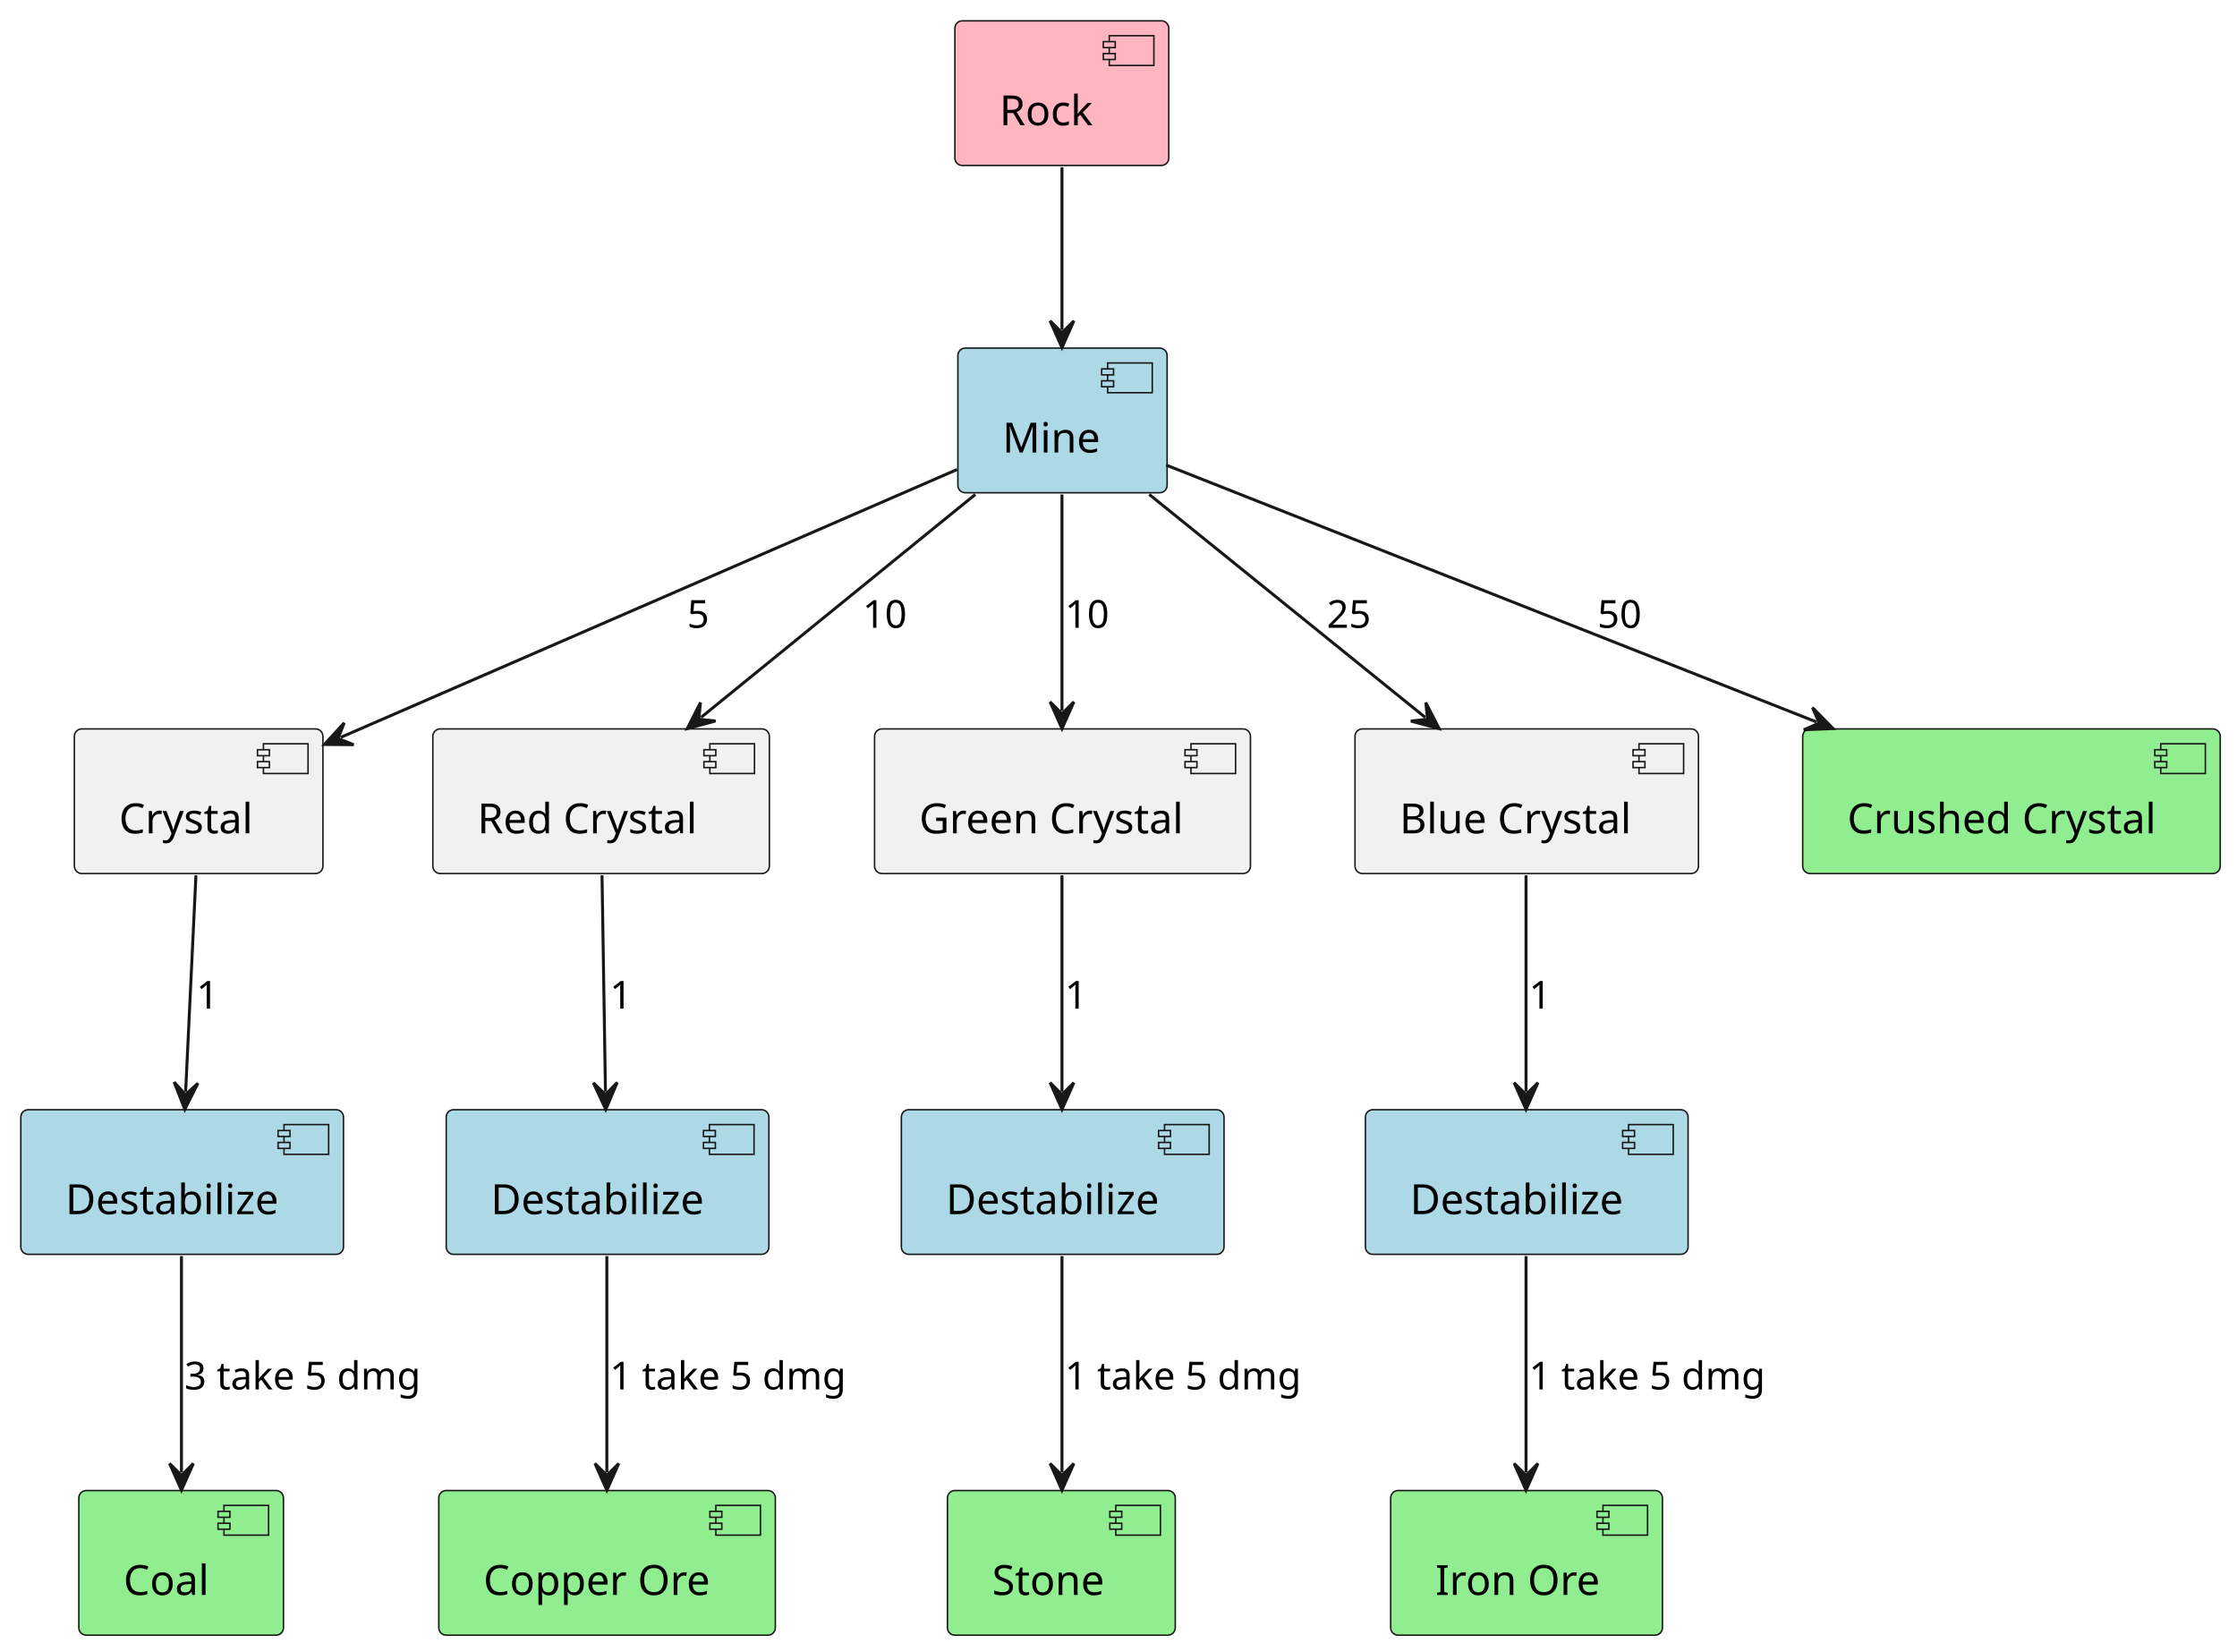
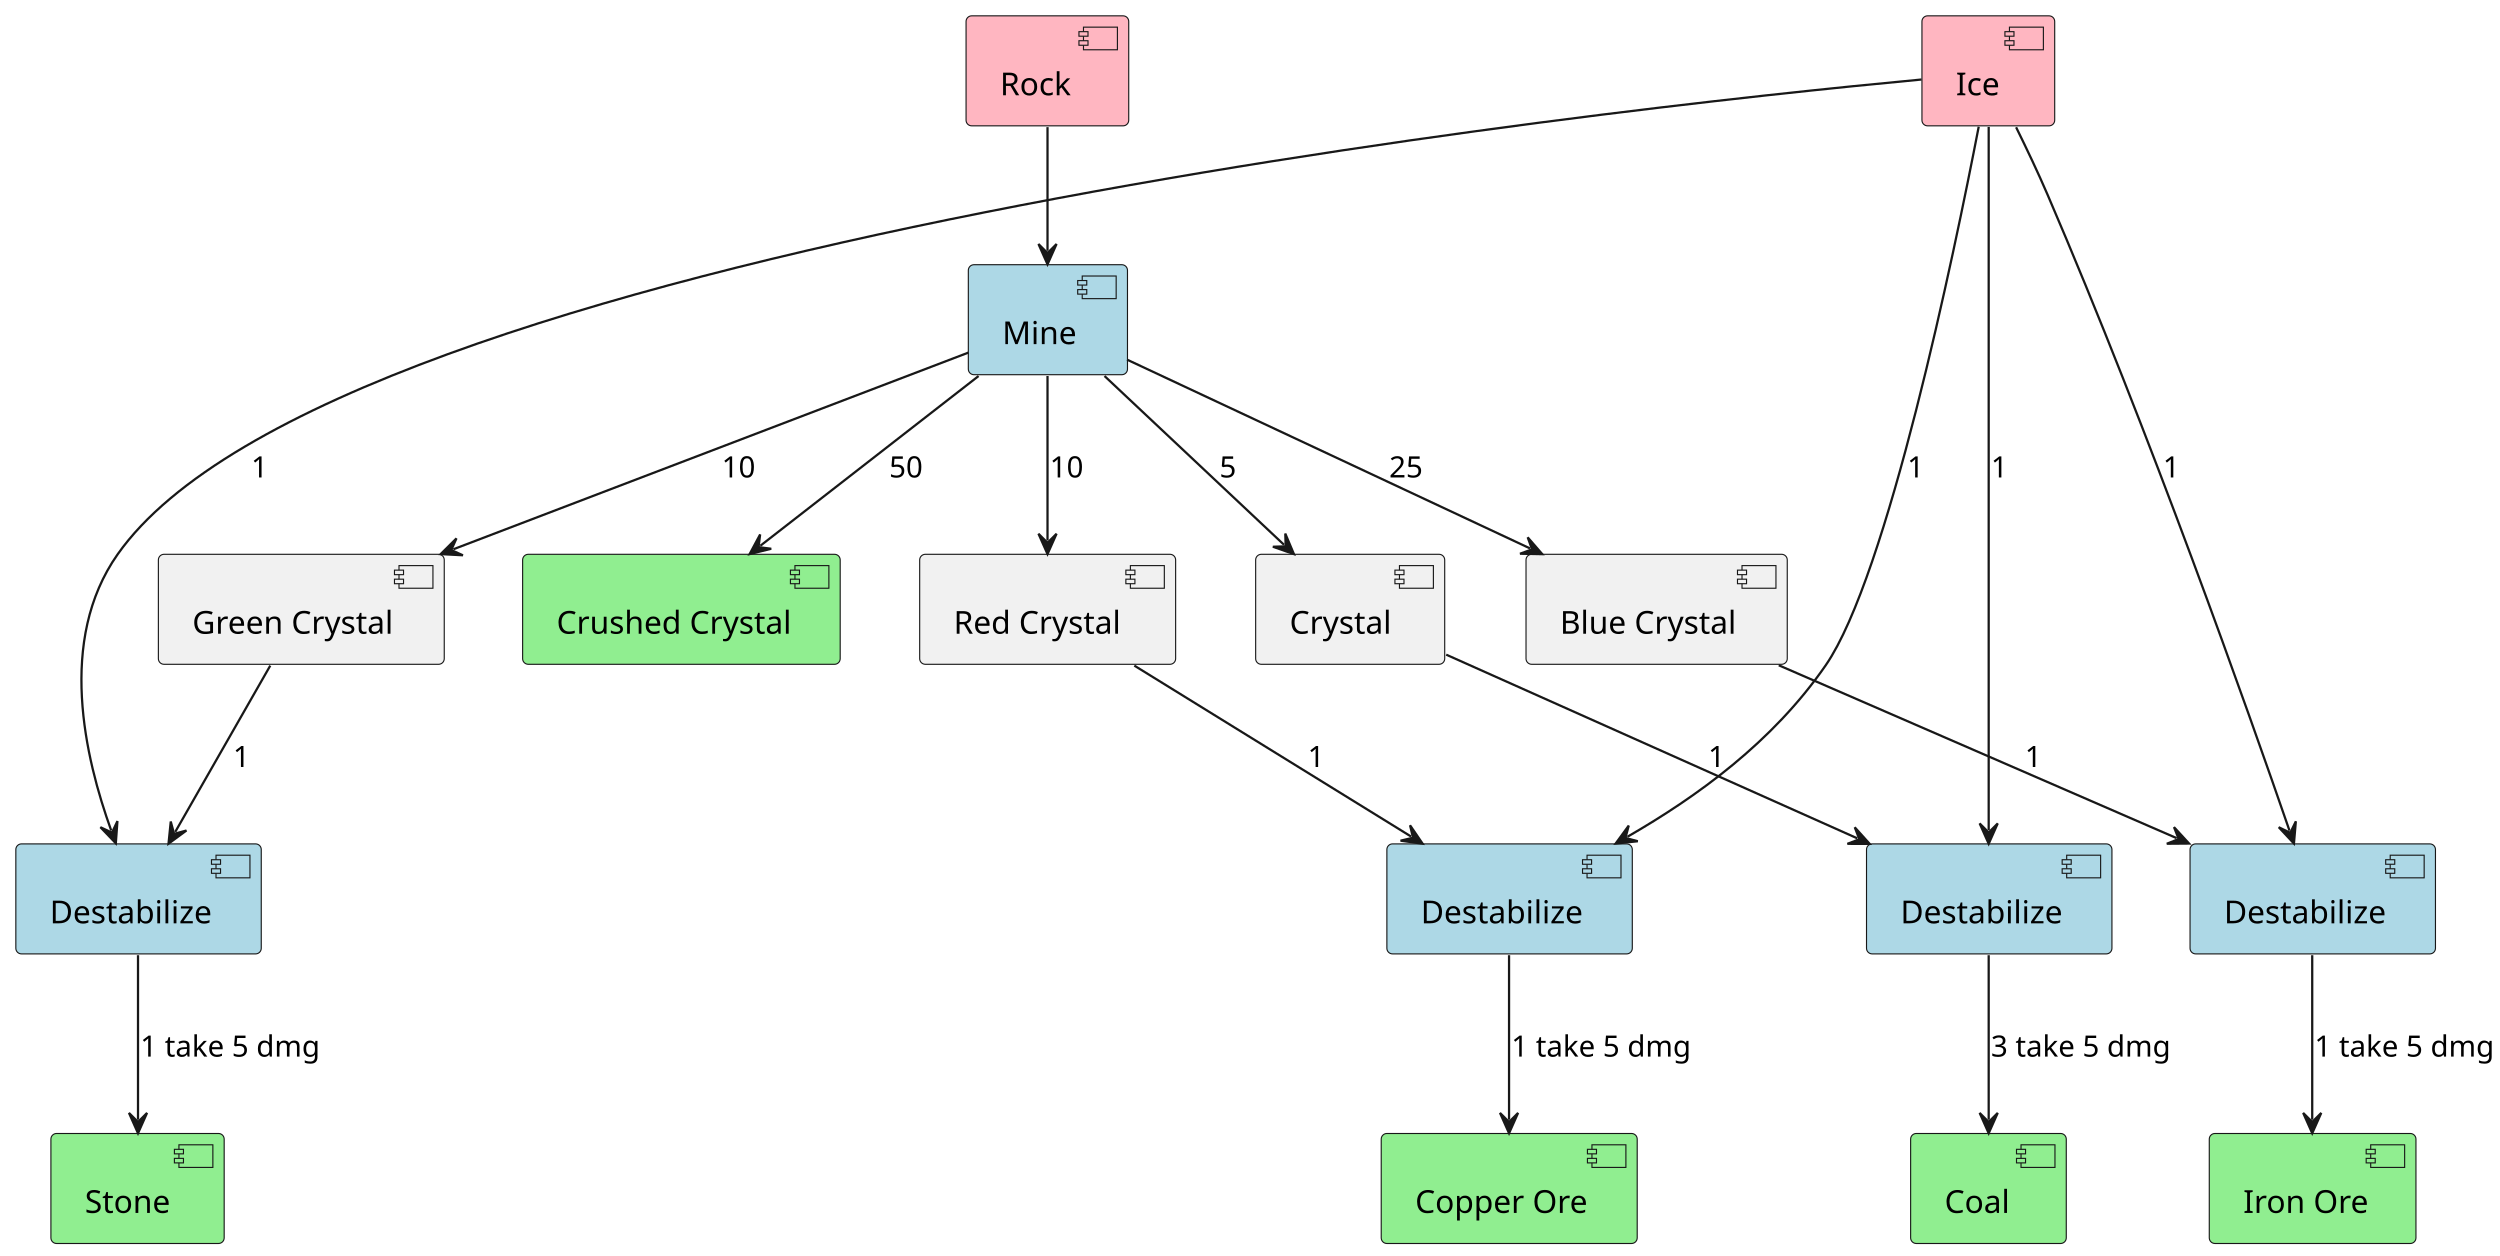
- <svg xmlns="http://www.w3.org/2000/svg" contentStyleType="text/css" data-diagram-type="DESCRIPTION" height="555px" preserveAspectRatio="none" style="width:752px;height:555px;background:#FFFFFF;" version="1.1" viewBox="0 0 752 555" width="752px" zoomAndPan="magnify">
+ <svg xmlns="http://www.w3.org/2000/svg" contentStyleType="text/css" data-diagram-type="DESCRIPTION" height="444px" preserveAspectRatio="none" style="width:884px;height:444px;background:#FFFFFF;" version="1.1" viewBox="0 0 884 444" width="884.8px" zoomAndPan="magnify">
  <defs />
  <g>
    <g class="entity" data-entity="R" data-source-line="6" data-uid="ent0002" id="entity_R">
-       <rect fill="#FFB6C1" height="48.621" rx="2.5" ry="2.5" style="stroke:#181818;stroke-width:0.5;" width="71.897" x="321" y="7" />
-       <rect fill="#FFB6C1" height="10" style="stroke:#181818;stroke-width:0.5;" width="15" x="372.897" y="12" />
-       <rect fill="#FFB6C1" height="2" style="stroke:#181818;stroke-width:0.5;" width="4" x="370.897" y="14" />
-       <rect fill="#FFB6C1" height="2" style="stroke:#181818;stroke-width:0.5;" width="4" x="370.897" y="18" />
-       <text fill="#000000" font-family="sans-serif" font-size="14" lengthAdjust="spacing" textLength="31.896" x="336" y="42.107">Rock</text>
-     </g>
-     <g class="entity" data-entity="C" data-source-line="8" data-uid="ent0003" id="entity_C">
-       <rect fill="#F1F1F1" height="48.621" rx="2.5" ry="2.5" style="stroke:#181818;stroke-width:0.5;" width="83.559" x="25" y="245" />
-       <rect fill="#F1F1F1" height="10" style="stroke:#181818;stroke-width:0.5;" width="15" x="88.559" y="250" />
-       <rect fill="#F1F1F1" height="2" style="stroke:#181818;stroke-width:0.5;" width="4" x="86.559" y="252" />
-       <rect fill="#F1F1F1" height="2" style="stroke:#181818;stroke-width:0.5;" width="4" x="86.559" y="256" />
-       <text fill="#000000" font-family="sans-serif" font-size="14" lengthAdjust="spacing" textLength="43.559" x="40" y="280.107">Crystal</text>
-     </g>
-     <g class="entity" data-entity="RC" data-source-line="9" data-uid="ent0004" id="entity_RC">
-       <rect fill="#F1F1F1" height="48.621" rx="2.5" ry="2.5" style="stroke:#181818;stroke-width:0.5;" width="113.131" x="145.5" y="245" />
-       <rect fill="#F1F1F1" height="10" style="stroke:#181818;stroke-width:0.5;" width="15" x="238.631" y="250" />
-       <rect fill="#F1F1F1" height="2" style="stroke:#181818;stroke-width:0.5;" width="4" x="236.631" y="252" />
-       <rect fill="#F1F1F1" height="2" style="stroke:#181818;stroke-width:0.5;" width="4" x="236.631" y="256" />
-       <text fill="#000000" font-family="sans-serif" font-size="14" lengthAdjust="spacing" textLength="73.131" x="160.5" y="280.107">Red Crystal</text>
-     </g>
-     <g class="entity" data-entity="GC" data-source-line="10" data-uid="ent0005" id="entity_GC">
-       <rect fill="#F1F1F1" height="48.621" rx="2.5" ry="2.5" style="stroke:#181818;stroke-width:0.5;" width="126.358" x="294" y="245" />
-       <rect fill="#F1F1F1" height="10" style="stroke:#181818;stroke-width:0.5;" width="15" x="400.358" y="250" />
-       <rect fill="#F1F1F1" height="2" style="stroke:#181818;stroke-width:0.5;" width="4" x="398.358" y="252" />
-       <rect fill="#F1F1F1" height="2" style="stroke:#181818;stroke-width:0.5;" width="4" x="398.358" y="256" />
-       <text fill="#000000" font-family="sans-serif" font-size="14" lengthAdjust="spacing" textLength="86.358" x="309" y="280.107">Green Crystal</text>
-     </g>
-     <g class="entity" data-entity="BC" data-source-line="11" data-uid="ent0006" id="entity_BC">
-       <rect fill="#F1F1F1" height="48.621" rx="2.5" ry="2.5" style="stroke:#181818;stroke-width:0.5;" width="115.469" x="455.5" y="245" />
-       <rect fill="#F1F1F1" height="10" style="stroke:#181818;stroke-width:0.5;" width="15" x="550.969" y="250" />
-       <rect fill="#F1F1F1" height="2" style="stroke:#181818;stroke-width:0.5;" width="4" x="548.969" y="252" />
-       <rect fill="#F1F1F1" height="2" style="stroke:#181818;stroke-width:0.5;" width="4" x="548.969" y="256" />
-       <text fill="#000000" font-family="sans-serif" font-size="14" lengthAdjust="spacing" textLength="75.469" x="470.5" y="280.107">Blue Crystal</text>
-     </g>
-     <g class="entity" data-entity="CCr" data-source-line="12" data-uid="ent0007" id="entity_CCr">
-       <rect fill="#90EE90" height="48.621" rx="2.5" ry="2.5" style="stroke:#181818;stroke-width:0.5;" width="140.365" x="606" y="245" />
-       <rect fill="#90EE90" height="10" style="stroke:#181818;stroke-width:0.5;" width="15" x="726.365" y="250" />
-       <rect fill="#90EE90" height="2" style="stroke:#181818;stroke-width:0.5;" width="4" x="724.365" y="252" />
-       <rect fill="#90EE90" height="2" style="stroke:#181818;stroke-width:0.5;" width="4" x="724.365" y="256" />
-       <text fill="#000000" font-family="sans-serif" font-size="14" lengthAdjust="spacing" textLength="100.365" x="621" y="280.107">Crushed Crystal</text>
-     </g>
-     <g class="entity" data-entity="FE" data-source-line="14" data-uid="ent0008" id="entity_FE">
-       <rect fill="#90EE90" height="48.621" rx="2.5" ry="2.5" style="stroke:#181818;stroke-width:0.5;" width="91.352" x="467.5" y="501" />
-       <rect fill="#90EE90" height="10" style="stroke:#181818;stroke-width:0.5;" width="15" x="538.852" y="506" />
-       <rect fill="#90EE90" height="2" style="stroke:#181818;stroke-width:0.5;" width="4" x="536.852" y="508" />
-       <rect fill="#90EE90" height="2" style="stroke:#181818;stroke-width:0.5;" width="4" x="536.852" y="512" />
-       <text fill="#000000" font-family="sans-serif" font-size="14" lengthAdjust="spacing" textLength="51.352" x="482.5" y="536.107">Iron Ore</text>
-     </g>
-     <g class="entity" data-entity="CU" data-source-line="15" data-uid="ent0009" id="entity_CU">
-       <rect fill="#90EE90" height="48.621" rx="2.5" ry="2.5" style="stroke:#181818;stroke-width:0.5;" width="113.144" x="147.5" y="501" />
-       <rect fill="#90EE90" height="10" style="stroke:#181818;stroke-width:0.5;" width="15" x="240.644" y="506" />
-       <rect fill="#90EE90" height="2" style="stroke:#181818;stroke-width:0.5;" width="4" x="238.644" y="508" />
-       <rect fill="#90EE90" height="2" style="stroke:#181818;stroke-width:0.5;" width="4" x="238.644" y="512" />
-       <text fill="#000000" font-family="sans-serif" font-size="14" lengthAdjust="spacing" textLength="73.144" x="162.5" y="536.107">Copper Ore</text>
-     </g>
-     <g class="entity" data-entity="S" data-source-line="16" data-uid="ent0010" id="entity_S">
-       <rect fill="#90EE90" height="48.621" rx="2.5" ry="2.5" style="stroke:#181818;stroke-width:0.5;" width="76.586" x="318.5" y="501" />
-       <rect fill="#90EE90" height="10" style="stroke:#181818;stroke-width:0.5;" width="15" x="375.086" y="506" />
-       <rect fill="#90EE90" height="2" style="stroke:#181818;stroke-width:0.5;" width="4" x="373.086" y="508" />
-       <rect fill="#90EE90" height="2" style="stroke:#181818;stroke-width:0.5;" width="4" x="373.086" y="512" />
-       <text fill="#000000" font-family="sans-serif" font-size="14" lengthAdjust="spacing" textLength="36.586" x="333.5" y="536.107">Stone</text>
-     </g>
-     <g class="entity" data-entity="Ca" data-source-line="17" data-uid="ent0011" id="entity_Ca">
-       <rect fill="#90EE90" height="48.621" rx="2.5" ry="2.5" style="stroke:#181818;stroke-width:0.5;" width="68.793" x="26.5" y="501" />
-       <rect fill="#90EE90" height="10" style="stroke:#181818;stroke-width:0.5;" width="15" x="75.293" y="506" />
-       <rect fill="#90EE90" height="2" style="stroke:#181818;stroke-width:0.5;" width="4" x="73.293" y="508" />
-       <rect fill="#90EE90" height="2" style="stroke:#181818;stroke-width:0.5;" width="4" x="73.293" y="512" />
-       <text fill="#000000" font-family="sans-serif" font-size="14" lengthAdjust="spacing" textLength="28.793" x="41.5" y="536.107">Coal</text>
-     </g>
-     <g class="entity" data-entity="MR" data-source-line="19" data-uid="ent0012" id="entity_MR">
-       <rect fill="#ADD8E6" height="48.621" rx="2.5" ry="2.5" style="stroke:#181818;stroke-width:0.5;" width="70.345" x="322" y="117" />
-       <rect fill="#ADD8E6" height="10" style="stroke:#181818;stroke-width:0.5;" width="15" x="372.345" y="122" />
-       <rect fill="#ADD8E6" height="2" style="stroke:#181818;stroke-width:0.5;" width="4" x="370.345" y="124" />
-       <rect fill="#ADD8E6" height="2" style="stroke:#181818;stroke-width:0.5;" width="4" x="370.345" y="128" />
-       <text fill="#000000" font-family="sans-serif" font-size="14" lengthAdjust="spacing" textLength="30.345" x="337" y="152.107">Mine</text>
-     </g>
-     <g class="entity" data-entity="DC" data-source-line="20" data-uid="ent0013" id="entity_DC">
-       <rect fill="#ADD8E6" height="48.621" rx="2.5" ry="2.5" style="stroke:#181818;stroke-width:0.5;" width="108.476" x="7" y="373" />
-       <rect fill="#ADD8E6" height="10" style="stroke:#181818;stroke-width:0.5;" width="15" x="95.476" y="378" />
-       <rect fill="#ADD8E6" height="2" style="stroke:#181818;stroke-width:0.5;" width="4" x="93.476" y="380" />
-       <rect fill="#ADD8E6" height="2" style="stroke:#181818;stroke-width:0.5;" width="4" x="93.476" y="384" />
-       <text fill="#000000" font-family="sans-serif" font-size="14" lengthAdjust="spacing" textLength="68.476" x="22" y="408.107">Destabilize</text>
-     </g>
-     <g class="entity" data-entity="DRC" data-source-line="21" data-uid="ent0014" id="entity_DRC">
-       <rect fill="#ADD8E6" height="48.621" rx="2.5" ry="2.5" style="stroke:#181818;stroke-width:0.5;" width="108.476" x="150" y="373" />
-       <rect fill="#ADD8E6" height="10" style="stroke:#181818;stroke-width:0.5;" width="15" x="238.476" y="378" />
-       <rect fill="#ADD8E6" height="2" style="stroke:#181818;stroke-width:0.5;" width="4" x="236.476" y="380" />
-       <rect fill="#ADD8E6" height="2" style="stroke:#181818;stroke-width:0.5;" width="4" x="236.476" y="384" />
-       <text fill="#000000" font-family="sans-serif" font-size="14" lengthAdjust="spacing" textLength="68.476" x="165" y="408.107">Destabilize</text>
-     </g>
-     <g class="entity" data-entity="DGC" data-source-line="22" data-uid="ent0015" id="entity_DGC">
-       <rect fill="#ADD8E6" height="48.621" rx="2.5" ry="2.5" style="stroke:#181818;stroke-width:0.5;" width="108.476" x="303" y="373" />
-       <rect fill="#ADD8E6" height="10" style="stroke:#181818;stroke-width:0.5;" width="15" x="391.476" y="378" />
-       <rect fill="#ADD8E6" height="2" style="stroke:#181818;stroke-width:0.5;" width="4" x="389.476" y="380" />
-       <rect fill="#ADD8E6" height="2" style="stroke:#181818;stroke-width:0.5;" width="4" x="389.476" y="384" />
-       <text fill="#000000" font-family="sans-serif" font-size="14" lengthAdjust="spacing" textLength="68.476" x="318" y="408.107">Destabilize</text>
-     </g>
-     <g class="entity" data-entity="DBC" data-source-line="23" data-uid="ent0016" id="entity_DBC">
-       <rect fill="#ADD8E6" height="48.621" rx="2.5" ry="2.5" style="stroke:#181818;stroke-width:0.5;" width="108.476" x="459" y="373" />
-       <rect fill="#ADD8E6" height="10" style="stroke:#181818;stroke-width:0.5;" width="15" x="547.476" y="378" />
-       <rect fill="#ADD8E6" height="2" style="stroke:#181818;stroke-width:0.5;" width="4" x="545.476" y="380" />
-       <rect fill="#ADD8E6" height="2" style="stroke:#181818;stroke-width:0.5;" width="4" x="545.476" y="384" />
-       <text fill="#000000" font-family="sans-serif" font-size="14" lengthAdjust="spacing" textLength="68.476" x="474" y="408.107">Destabilize</text>
-     </g>
-     <g class="link" data-entity-1="R" data-entity-2="MR" data-source-line="26" data-uid="lnk17" id="link_R_MR">
-       <path d="M357,56.2 C357,74.21 357,92.86 357,110.85" fill="none" id="R-to-MR" style="stroke:#181818;stroke-width:1;" />
-       <polygon fill="#181818" points="357,116.85,361,107.85,357,111.85,353,107.85,357,116.85" style="stroke:#181818;stroke-width:1;" />
-     </g>
-     <g class="link" data-entity-1="MR" data-entity-2="C" data-source-line="27" data-uid="lnk18" id="link_MR_C">
-       <path d="M321.73,157.82 C268.14,181.11 171.913,222.919 114.553,247.839" fill="none" id="MR-to-C" style="stroke:#181818;stroke-width:1;" />
-       <polygon fill="#181818" points="109.05,250.23,118.898,250.312,113.636,248.238,115.711,242.975,109.05,250.23" style="stroke:#181818;stroke-width:1;" />
-       <text fill="#000000" font-family="sans-serif" font-size="13" lengthAdjust="spacing" textLength="7.23" x="231" y="211.028">5</text>
-     </g>
-     <g class="link" data-entity-1="MR" data-entity-2="RC" data-source-line="28" data-uid="lnk19" id="link_MR_RC">
-       <path d="M327.85,166.2 C300.13,188.73 263.346,218.636 235.676,241.126" fill="none" id="MR-to-RC" style="stroke:#181818;stroke-width:1;" />
-       <polygon fill="#181818" points="231.02,244.91,240.527,242.337,234.9,241.756,235.481,236.129,231.02,244.91" style="stroke:#181818;stroke-width:1;" />
-       <text fill="#000000" font-family="sans-serif" font-size="13" lengthAdjust="spacing" textLength="14.46" x="290" y="211.028">10</text>
-     </g>
-     <g class="link" data-entity-1="MR" data-entity-2="GC" data-source-line="29" data-uid="lnk20" id="link_MR_GC">
-       <path d="M357,166.2 C357,188.73 357,216.42 357,238.91" fill="none" id="MR-to-GC" style="stroke:#181818;stroke-width:1;" />
-       <polygon fill="#181818" points="357,244.91,361,235.91,357,239.91,353,235.91,357,244.91" style="stroke:#181818;stroke-width:1;" />
-       <text fill="#000000" font-family="sans-serif" font-size="13" lengthAdjust="spacing" textLength="14.46" x="358" y="211.028">10</text>
-     </g>
-     <g class="link" data-entity-1="MR" data-entity-2="BC" data-source-line="30" data-uid="lnk21" id="link_MR_BC">
-       <path d="M386.34,166.2 C414.23,188.73 451.272,218.65 479.122,241.14" fill="none" id="MR-to-BC" style="stroke:#181818;stroke-width:1;" />
-       <polygon fill="#181818" points="483.79,244.91,479.301,236.144,479.9,241.769,474.275,242.368,483.79,244.91" style="stroke:#181818;stroke-width:1;" />
-       <text fill="#000000" font-family="sans-serif" font-size="13" lengthAdjust="spacing" textLength="14.46" x="446" y="211.028">25</text>
-     </g>
-     <g class="link" data-entity-1="MR" data-entity-2="CCr" data-source-line="31" data-uid="lnk22" id="link_MR_CCr">
-       <path d="M392.05,156.34 C446.03,177.66 544.579,216.596 610.629,242.676" fill="none" id="MR-to-CCr" style="stroke:#181818;stroke-width:1;" />
-       <polygon fill="#181818" points="616.21,244.88,609.308,237.854,611.559,243.044,606.37,245.295,616.21,244.88" style="stroke:#181818;stroke-width:1;" />
-       <text fill="#000000" font-family="sans-serif" font-size="13" lengthAdjust="spacing" textLength="14.46" x="537" y="211.028">50</text>
-     </g>
-     <g class="link" data-entity-1="C" data-entity-2="DC" data-source-line="33" data-uid="lnk23" id="link_C_DC">
-       <path d="M65.87,294.2 C64.8,316.73 63.475,344.427 62.405,366.917" fill="none" id="C-to-DC" style="stroke:#181818;stroke-width:1;" />
-       <polygon fill="#181818" points="62.12,372.91,66.543,364.11,62.358,367.916,58.552,363.73,62.12,372.91" style="stroke:#181818;stroke-width:1;" />
-       <text fill="#000000" font-family="sans-serif" font-size="13" lengthAdjust="spacing" textLength="7.23" x="66" y="339.028">1</text>
-     </g>
-     <g class="link" data-entity-1="DC" data-entity-2="Ca" data-source-line="34" data-uid="lnk24" id="link_DC_Ca">
-       <path d="M61,422.2 C61,444.73 61,472.42 61,494.91" fill="none" id="DC-to-Ca" style="stroke:#181818;stroke-width:1;" />
-       <polygon fill="#181818" points="61,500.91,65,491.91,61,495.91,57,491.91,61,500.91" style="stroke:#181818;stroke-width:1;" />
-       <text fill="#000000" font-family="sans-serif" font-size="13" lengthAdjust="spacing" textLength="75.156" x="62" y="467.028">3 take 5 dmg</text>
-     </g>
-     <g class="link" data-entity-1="RC" data-entity-2="DRC" data-source-line="36" data-uid="lnk25" id="link_RC_DRC">
-       <path d="M202.38,294.2 C202.73,316.73 203.174,344.421 203.534,366.911" fill="none" id="RC-to-DRC" style="stroke:#181818;stroke-width:1;" />
-       <polygon fill="#181818" points="203.63,372.91,207.485,363.847,203.55,367.911,199.487,363.975,203.63,372.91" style="stroke:#181818;stroke-width:1;" />
-       <text fill="#000000" font-family="sans-serif" font-size="13" lengthAdjust="spacing" textLength="7.23" x="205" y="339.028">1</text>
-     </g>
-     <g class="link" data-entity-1="DRC" data-entity-2="CU" data-source-line="37" data-uid="lnk26" id="link_DRC_CU">
-       <path d="M204,422.2 C204,444.73 204,472.42 204,494.91" fill="none" id="DRC-to-CU" style="stroke:#181818;stroke-width:1;" />
-       <polygon fill="#181818" points="204,500.91,208,491.91,204,495.91,200,491.91,204,500.91" style="stroke:#181818;stroke-width:1;" />
-       <text fill="#000000" font-family="sans-serif" font-size="13" lengthAdjust="spacing" textLength="75.156" x="205" y="467.028">1 take 5 dmg</text>
-     </g>
-     <g class="link" data-entity-1="BC" data-entity-2="DBC" data-source-line="39" data-uid="lnk27" id="link_BC_DBC">
-       <path d="M513,294.2 C513,316.73 513,344.42 513,366.91" fill="none" id="BC-to-DBC" style="stroke:#181818;stroke-width:1;" />
-       <polygon fill="#181818" points="513,372.91,517,363.91,513,367.91,509,363.91,513,372.91" style="stroke:#181818;stroke-width:1;" />
-       <text fill="#000000" font-family="sans-serif" font-size="13" lengthAdjust="spacing" textLength="7.23" x="514" y="339.028">1</text>
-     </g>
-     <g class="link" data-entity-1="DBC" data-entity-2="FE" data-source-line="40" data-uid="lnk28" id="link_DBC_FE">
-       <path d="M513,422.2 C513,444.73 513,472.42 513,494.91" fill="none" id="DBC-to-FE" style="stroke:#181818;stroke-width:1;" />
-       <polygon fill="#181818" points="513,500.91,517,491.91,513,495.91,509,491.91,513,500.91" style="stroke:#181818;stroke-width:1;" />
-       <text fill="#000000" font-family="sans-serif" font-size="13" lengthAdjust="spacing" textLength="75.156" x="514" y="467.028">1 take 5 dmg</text>
-     </g>
-     <g class="link" data-entity-1="GC" data-entity-2="DGC" data-source-line="42" data-uid="lnk29" id="link_GC_DGC">
-       <path d="M357,294.2 C357,316.73 357,344.42 357,366.91" fill="none" id="GC-to-DGC" style="stroke:#181818;stroke-width:1;" />
-       <polygon fill="#181818" points="357,372.91,361,363.91,357,367.91,353,363.91,357,372.91" style="stroke:#181818;stroke-width:1;" />
-       <text fill="#000000" font-family="sans-serif" font-size="13" lengthAdjust="spacing" textLength="7.23" x="358" y="339.028">1</text>
-     </g>
-     <g class="link" data-entity-1="DGC" data-entity-2="S" data-source-line="43" data-uid="lnk30" id="link_DGC_S">
-       <path d="M357,422.2 C357,444.73 357,472.42 357,494.91" fill="none" id="DGC-to-S" style="stroke:#181818;stroke-width:1;" />
-       <polygon fill="#181818" points="357,500.91,361,491.91,357,495.91,353,491.91,357,500.91" style="stroke:#181818;stroke-width:1;" />
-       <text fill="#000000" font-family="sans-serif" font-size="13" lengthAdjust="spacing" textLength="75.156" x="358" y="467.028">1 take 5 dmg</text>
+       <rect fill="#FFB6C1" height="38.897" rx="2" ry="2" style="stroke:#181818;stroke-width:0.4;" width="57.517" x="341.6" y="5.6" />
+       <rect fill="#FFB6C1" height="8" style="stroke:#181818;stroke-width:0.4;" width="12" x="383.117" y="9.6" />
+       <rect fill="#FFB6C1" height="1.6" style="stroke:#181818;stroke-width:0.4;" width="3.2" x="381.517" y="11.2" />
+       <rect fill="#FFB6C1" height="1.6" style="stroke:#181818;stroke-width:0.4;" width="3.2" x="381.517" y="14.4" />
+       <text fill="#000000" font-family="sans-serif" font-size="11.2" lengthAdjust="spacing" textLength="25.517" x="353.6" y="33.686">Rock</text>
+     </g>
+     <g class="entity" data-entity="I" data-source-line="7" data-uid="ent0003" id="entity_I">
+       <rect fill="#FFB6C1" height="38.897" rx="2" ry="2" style="stroke:#181818;stroke-width:0.4;" width="46.941" x="679.6" y="5.6" />
+       <rect fill="#FFB6C1" height="8" style="stroke:#181818;stroke-width:0.4;" width="12" x="710.541" y="9.6" />
+       <rect fill="#FFB6C1" height="1.6" style="stroke:#181818;stroke-width:0.4;" width="3.2" x="708.941" y="11.2" />
+       <rect fill="#FFB6C1" height="1.6" style="stroke:#181818;stroke-width:0.4;" width="3.2" x="708.941" y="14.4" />
+       <text fill="#000000" font-family="sans-serif" font-size="11.2" lengthAdjust="spacing" textLength="14.941" x="691.6" y="33.686">Ice</text>
+     </g>
+     <g class="entity" data-entity="C" data-source-line="9" data-uid="ent0004" id="entity_C">
+       <rect fill="#F1F1F1" height="38.897" rx="2" ry="2" style="stroke:#181818;stroke-width:0.4;" width="66.847" x="444" y="196" />
+       <rect fill="#F1F1F1" height="8" style="stroke:#181818;stroke-width:0.4;" width="12" x="494.847" y="200" />
+       <rect fill="#F1F1F1" height="1.6" style="stroke:#181818;stroke-width:0.4;" width="3.2" x="493.247" y="201.6" />
+       <rect fill="#F1F1F1" height="1.6" style="stroke:#181818;stroke-width:0.4;" width="3.2" x="493.247" y="204.8" />
+       <text fill="#000000" font-family="sans-serif" font-size="11.2" lengthAdjust="spacing" textLength="34.847" x="456" y="224.086">Crystal</text>
+     </g>
+     <g class="entity" data-entity="RC" data-source-line="10" data-uid="ent0005" id="entity_RC">
+       <rect fill="#F1F1F1" height="38.897" rx="2" ry="2" style="stroke:#181818;stroke-width:0.4;" width="90.505" x="325.2" y="196" />
+       <rect fill="#F1F1F1" height="8" style="stroke:#181818;stroke-width:0.4;" width="12" x="399.705" y="200" />
+       <rect fill="#F1F1F1" height="1.6" style="stroke:#181818;stroke-width:0.4;" width="3.2" x="398.105" y="201.6" />
+       <rect fill="#F1F1F1" height="1.6" style="stroke:#181818;stroke-width:0.4;" width="3.2" x="398.105" y="204.8" />
+       <text fill="#000000" font-family="sans-serif" font-size="11.2" lengthAdjust="spacing" textLength="58.505" x="337.2" y="224.086">Red Crystal</text>
+     </g>
+     <g class="entity" data-entity="GC" data-source-line="11" data-uid="ent0006" id="entity_GC">
+       <rect fill="#F1F1F1" height="38.897" rx="2" ry="2" style="stroke:#181818;stroke-width:0.4;" width="101.087" x="56" y="196" />
+       <rect fill="#F1F1F1" height="8" style="stroke:#181818;stroke-width:0.4;" width="12" x="141.087" y="200" />
+       <rect fill="#F1F1F1" height="1.6" style="stroke:#181818;stroke-width:0.4;" width="3.2" x="139.487" y="201.6" />
+       <rect fill="#F1F1F1" height="1.6" style="stroke:#181818;stroke-width:0.4;" width="3.2" x="139.487" y="204.8" />
+       <text fill="#000000" font-family="sans-serif" font-size="11.2" lengthAdjust="spacing" textLength="69.087" x="68" y="224.086">Green Crystal</text>
+     </g>
+     <g class="entity" data-entity="BC" data-source-line="12" data-uid="ent0007" id="entity_BC">
+       <rect fill="#F1F1F1" height="38.897" rx="2" ry="2" style="stroke:#181818;stroke-width:0.4;" width="92.375" x="539.6" y="196" />
+       <rect fill="#F1F1F1" height="8" style="stroke:#181818;stroke-width:0.4;" width="12" x="615.975" y="200" />
+       <rect fill="#F1F1F1" height="1.6" style="stroke:#181818;stroke-width:0.4;" width="3.2" x="614.375" y="201.6" />
+       <rect fill="#F1F1F1" height="1.6" style="stroke:#181818;stroke-width:0.4;" width="3.2" x="614.375" y="204.8" />
+       <text fill="#000000" font-family="sans-serif" font-size="11.2" lengthAdjust="spacing" textLength="60.375" x="551.6" y="224.086">Blue Crystal</text>
+     </g>
+     <g class="entity" data-entity="CCr" data-source-line="13" data-uid="ent0008" id="entity_CCr">
+       <rect fill="#90EE90" height="38.897" rx="2" ry="2" style="stroke:#181818;stroke-width:0.4;" width="112.292" x="184.8" y="196" />
+       <rect fill="#90EE90" height="8" style="stroke:#181818;stroke-width:0.4;" width="12" x="281.092" y="200" />
+       <rect fill="#90EE90" height="1.6" style="stroke:#181818;stroke-width:0.4;" width="3.2" x="279.492" y="201.6" />
+       <rect fill="#90EE90" height="1.6" style="stroke:#181818;stroke-width:0.4;" width="3.2" x="279.492" y="204.8" />
+       <text fill="#000000" font-family="sans-serif" font-size="11.2" lengthAdjust="spacing" textLength="80.292" x="196.8" y="224.086">Crushed Crystal</text>
+     </g>
+     <g class="entity" data-entity="FE" data-source-line="15" data-uid="ent0009" id="entity_FE">
+       <rect fill="#90EE90" height="38.897" rx="2" ry="2" style="stroke:#181818;stroke-width:0.4;" width="73.081" x="781.2" y="400.8" />
+       <rect fill="#90EE90" height="8" style="stroke:#181818;stroke-width:0.4;" width="12" x="838.281" y="404.8" />
+       <rect fill="#90EE90" height="1.6" style="stroke:#181818;stroke-width:0.4;" width="3.2" x="836.681" y="406.4" />
+       <rect fill="#90EE90" height="1.6" style="stroke:#181818;stroke-width:0.4;" width="3.2" x="836.681" y="409.6" />
+       <text fill="#000000" font-family="sans-serif" font-size="11.2" lengthAdjust="spacing" textLength="41.081" x="793.2" y="428.886">Iron Ore</text>
+     </g>
+     <g class="entity" data-entity="CU" data-source-line="16" data-uid="ent0010" id="entity_CU">
+       <rect fill="#90EE90" height="38.897" rx="2" ry="2" style="stroke:#181818;stroke-width:0.4;" width="90.516" x="488.4" y="400.8" />
+       <rect fill="#90EE90" height="8" style="stroke:#181818;stroke-width:0.4;" width="12" x="562.916" y="404.8" />
+       <rect fill="#90EE90" height="1.6" style="stroke:#181818;stroke-width:0.4;" width="3.2" x="561.316" y="406.4" />
+       <rect fill="#90EE90" height="1.6" style="stroke:#181818;stroke-width:0.4;" width="3.2" x="561.316" y="409.6" />
+       <text fill="#000000" font-family="sans-serif" font-size="11.2" lengthAdjust="spacing" textLength="58.516" x="500.4" y="428.886">Copper Ore</text>
+     </g>
+     <g class="entity" data-entity="S" data-source-line="17" data-uid="ent0011" id="entity_S">
+       <rect fill="#90EE90" height="38.897" rx="2" ry="2" style="stroke:#181818;stroke-width:0.4;" width="61.269" x="18" y="400.8" />
+       <rect fill="#90EE90" height="8" style="stroke:#181818;stroke-width:0.4;" width="12" x="63.269" y="404.8" />
+       <rect fill="#90EE90" height="1.6" style="stroke:#181818;stroke-width:0.4;" width="3.2" x="61.669" y="406.4" />
+       <rect fill="#90EE90" height="1.6" style="stroke:#181818;stroke-width:0.4;" width="3.2" x="61.669" y="409.6" />
+       <text fill="#000000" font-family="sans-serif" font-size="11.2" lengthAdjust="spacing" textLength="29.269" x="30" y="428.886">Stone</text>
+     </g>
+     <g class="entity" data-entity="Ca" data-source-line="18" data-uid="ent0012" id="entity_Ca">
+       <rect fill="#90EE90" height="38.897" rx="2" ry="2" style="stroke:#181818;stroke-width:0.4;" width="55.034" x="675.6" y="400.8" />
+       <rect fill="#90EE90" height="8" style="stroke:#181818;stroke-width:0.4;" width="12" x="714.634" y="404.8" />
+       <rect fill="#90EE90" height="1.6" style="stroke:#181818;stroke-width:0.4;" width="3.2" x="713.034" y="406.4" />
+       <rect fill="#90EE90" height="1.6" style="stroke:#181818;stroke-width:0.4;" width="3.2" x="713.034" y="409.6" />
+       <text fill="#000000" font-family="sans-serif" font-size="11.2" lengthAdjust="spacing" textLength="23.034" x="687.6" y="428.886">Coal</text>
+     </g>
+     <g class="entity" data-entity="MR" data-source-line="20" data-uid="ent0013" id="entity_MR">
+       <rect fill="#ADD8E6" height="38.897" rx="2" ry="2" style="stroke:#181818;stroke-width:0.4;" width="56.276" x="342.4" y="93.6" />
+       <rect fill="#ADD8E6" height="8" style="stroke:#181818;stroke-width:0.4;" width="12" x="382.676" y="97.6" />
+       <rect fill="#ADD8E6" height="1.6" style="stroke:#181818;stroke-width:0.4;" width="3.2" x="381.076" y="99.2" />
+       <rect fill="#ADD8E6" height="1.6" style="stroke:#181818;stroke-width:0.4;" width="3.2" x="381.076" y="102.4" />
+       <text fill="#000000" font-family="sans-serif" font-size="11.2" lengthAdjust="spacing" textLength="24.276" x="354.4" y="121.686">Mine</text>
+     </g>
+     <g class="entity" data-entity="DC" data-source-line="21" data-uid="ent0014" id="entity_DC">
+       <rect fill="#ADD8E6" height="38.897" rx="2" ry="2" style="stroke:#181818;stroke-width:0.4;" width="86.781" x="660" y="298.4" />
+       <rect fill="#ADD8E6" height="8" style="stroke:#181818;stroke-width:0.4;" width="12" x="730.78" y="302.4" />
+       <rect fill="#ADD8E6" height="1.6" style="stroke:#181818;stroke-width:0.4;" width="3.2" x="729.181" y="304" />
+       <rect fill="#ADD8E6" height="1.6" style="stroke:#181818;stroke-width:0.4;" width="3.2" x="729.181" y="307.2" />
+       <text fill="#000000" font-family="sans-serif" font-size="11.2" lengthAdjust="spacing" textLength="54.781" x="672" y="326.486">Destabilize</text>
+     </g>
+     <g class="entity" data-entity="DRC" data-source-line="22" data-uid="ent0015" id="entity_DRC">
+       <rect fill="#ADD8E6" height="38.897" rx="2" ry="2" style="stroke:#181818;stroke-width:0.4;" width="86.781" x="490.4" y="298.4" />
+       <rect fill="#ADD8E6" height="8" style="stroke:#181818;stroke-width:0.4;" width="12" x="561.181" y="302.4" />
+       <rect fill="#ADD8E6" height="1.6" style="stroke:#181818;stroke-width:0.4;" width="3.2" x="559.581" y="304" />
+       <rect fill="#ADD8E6" height="1.6" style="stroke:#181818;stroke-width:0.4;" width="3.2" x="559.581" y="307.2" />
+       <text fill="#000000" font-family="sans-serif" font-size="11.2" lengthAdjust="spacing" textLength="54.781" x="502.4" y="326.486">Destabilize</text>
+     </g>
+     <g class="entity" data-entity="DGC" data-source-line="23" data-uid="ent0016" id="entity_DGC">
+       <rect fill="#ADD8E6" height="38.897" rx="2" ry="2" style="stroke:#181818;stroke-width:0.4;" width="86.781" x="5.6" y="298.4" />
+       <rect fill="#ADD8E6" height="8" style="stroke:#181818;stroke-width:0.4;" width="12" x="76.38" y="302.4" />
+       <rect fill="#ADD8E6" height="1.6" style="stroke:#181818;stroke-width:0.4;" width="3.2" x="74.781" y="304" />
+       <rect fill="#ADD8E6" height="1.6" style="stroke:#181818;stroke-width:0.4;" width="3.2" x="74.781" y="307.2" />
+       <text fill="#000000" font-family="sans-serif" font-size="11.2" lengthAdjust="spacing" textLength="54.781" x="17.6" y="326.486">Destabilize</text>
+     </g>
+     <g class="entity" data-entity="DBC" data-source-line="24" data-uid="ent0017" id="entity_DBC">
+       <rect fill="#ADD8E6" height="38.897" rx="2" ry="2" style="stroke:#181818;stroke-width:0.4;" width="86.781" x="774.4" y="298.4" />
+       <rect fill="#ADD8E6" height="8" style="stroke:#181818;stroke-width:0.4;" width="12" x="845.181" y="302.4" />
+       <rect fill="#ADD8E6" height="1.6" style="stroke:#181818;stroke-width:0.4;" width="3.2" x="843.581" y="304" />
+       <rect fill="#ADD8E6" height="1.6" style="stroke:#181818;stroke-width:0.4;" width="3.2" x="843.581" y="307.2" />
+       <text fill="#000000" font-family="sans-serif" font-size="11.2" lengthAdjust="spacing" textLength="54.781" x="786.4" y="326.486">Destabilize</text>
+     </g>
+     <g class="link" data-entity-1="R" data-entity-2="MR" data-source-line="27" data-uid="lnk18" id="link_R_MR">
+       <path d="M370.4,44.96 C370.4,59.368 370.4,74.288 370.4,88.68" fill="none" id="R-to-MR" style="stroke:#181818;stroke-width:0.8;" />
+       <polygon fill="#181818" points="370.4,93.48,373.6,86.28,370.4,89.48,367.2,86.28,370.4,93.48" style="stroke:#181818;stroke-width:0.8;" />
+     </g>
+     <g class="link" data-entity-1="MR" data-entity-2="C" data-source-line="28" data-uid="lnk19" id="link_MR_C">
+       <path d="M390.56,132.96 C409.728,150.984 434.895,174.648 454.031,192.64" fill="none" id="MR-to-C" style="stroke:#181818;stroke-width:0.8;" />
+       <polygon fill="#181818" points="457.528,195.928,454.474,188.665,454.614,193.188,450.091,193.327,457.528,195.928" style="stroke:#181818;stroke-width:0.8;" />
+       <text fill="#000000" font-family="sans-serif" font-size="10.4" lengthAdjust="spacing" textLength="5.784" x="431.2" y="168.823">5</text>
+     </g>
+     <g class="link" data-entity-1="MR" data-entity-2="RC" data-source-line="29" data-uid="lnk20" id="link_MR_RC">
+       <path d="M370.4,132.96 C370.4,150.984 370.4,173.136 370.4,191.128" fill="none" id="MR-to-RC" style="stroke:#181818;stroke-width:0.8;" />
+       <polygon fill="#181818" points="370.4,195.928,373.6,188.728,370.4,191.928,367.2,188.728,370.4,195.928" style="stroke:#181818;stroke-width:0.8;" />
+       <text fill="#000000" font-family="sans-serif" font-size="10.4" lengthAdjust="spacing" textLength="11.568" x="371.2" y="168.823">10</text>
+     </g>
+     <g class="link" data-entity-1="MR" data-entity-2="GC" data-source-line="30" data-uid="lnk21" id="link_MR_GC">
+       <path d="M342.4,124.688 C298.008,141.64 215.372,173.192 160.308,194.216" fill="none" id="MR-to-GC" style="stroke:#181818;stroke-width:0.8;" />
+       <polygon fill="#181818" points="155.824,195.928,163.692,196.349,159.561,194.501,161.409,190.37,155.824,195.928" style="stroke:#181818;stroke-width:0.8;" />
+       <text fill="#000000" font-family="sans-serif" font-size="10.4" lengthAdjust="spacing" textLength="11.568" x="255.2" y="168.823">10</text>
+     </g>
+     <g class="link" data-entity-1="MR" data-entity-2="BC" data-source-line="31" data-uid="lnk22" id="link_MR_BC">
+       <path d="M398.536,127.176 C436.016,144.736 498.221,173.876 541.005,193.916" fill="none" id="MR-to-BC" style="stroke:#181818;stroke-width:0.8;" />
+       <polygon fill="#181818" points="545.352,195.952,540.189,190,541.73,194.255,537.475,195.796,545.352,195.952" style="stroke:#181818;stroke-width:0.8;" />
+       <text fill="#000000" font-family="sans-serif" font-size="10.4" lengthAdjust="spacing" textLength="11.568" x="491.2" y="168.823">25</text>
+     </g>
+     <g class="link" data-entity-1="MR" data-entity-2="CCr" data-source-line="32" data-uid="lnk23" id="link_MR_CCr">
+       <path d="M346.024,132.96 C322.856,150.984 291.989,174.989 268.853,192.981" fill="none" id="MR-to-CCr" style="stroke:#181818;stroke-width:0.8;" />
+       <polygon fill="#181818" points="265.064,195.928,272.712,194.034,268.222,193.472,268.783,188.982,265.064,195.928" style="stroke:#181818;stroke-width:0.8;" />
+       <text fill="#000000" font-family="sans-serif" font-size="10.4" lengthAdjust="spacing" textLength="11.568" x="314.4" y="168.823">50</text>
+     </g>
+     <g class="link" data-entity-1="C" data-entity-2="DC" data-source-line="34" data-uid="lnk24" id="link_C_DC">
+       <path d="M511.376,231.488 C551.32,249.344 613.466,277.106 656.73,296.434" fill="none" id="C-to-DC" style="stroke:#181818;stroke-width:0.8;" />
+       <polygon fill="#181818" points="661.112,298.392,655.843,292.534,657.46,296.76,653.233,298.377,661.112,298.392" style="stroke:#181818;stroke-width:0.8;" />
+       <text fill="#000000" font-family="sans-serif" font-size="10.4" lengthAdjust="spacing" textLength="5.784" x="604" y="271.223">1</text>
+     </g>
+     <g class="link" data-entity-1="I" data-entity-2="DC" data-source-line="35" data-uid="lnk25" id="link_I_DC">
+       <path d="M703.2,44.88 C703.2,97.56 703.2,240.928 703.2,293.56" fill="none" id="I-to-DC" style="stroke:#181818;stroke-width:0.8;" />
+       <polygon fill="#181818" points="703.2,298.36,706.4,291.16,703.2,294.36,700,291.16,703.2,298.36" style="stroke:#181818;stroke-width:0.8;" />
+       <text fill="#000000" font-family="sans-serif" font-size="10.4" lengthAdjust="spacing" textLength="5.784" x="704" y="168.823">1</text>
+     </g>
+     <g class="link" data-entity-1="DC" data-entity-2="Ca" data-source-line="36" data-uid="lnk26" id="link_DC_Ca">
+       <path d="M703.2,337.76 C703.2,355.784 703.2,377.936 703.2,395.928" fill="none" id="DC-to-Ca" style="stroke:#181818;stroke-width:0.8;" />
+       <polygon fill="#181818" points="703.2,400.728,706.4,393.528,703.2,396.728,700,393.528,703.2,400.728" style="stroke:#181818;stroke-width:0.8;" />
+       <text fill="#000000" font-family="sans-serif" font-size="10.4" lengthAdjust="spacing" textLength="60.125" x="704" y="373.623">3 take 5 dmg</text>
+     </g>
+     <g class="link" data-entity-1="RC" data-entity-2="DRC" data-source-line="38" data-uid="lnk27" id="link_RC_DRC">
+       <path d="M401.096,235.36 C430.272,253.384 469.828,277.813 498.956,295.805" fill="none" id="RC-to-DRC" style="stroke:#181818;stroke-width:0.8;" />
+       <polygon fill="#181818" points="503.04,298.328,498.596,291.822,499.637,296.226,495.233,297.267,503.04,298.328" style="stroke:#181818;stroke-width:0.8;" />
+       <text fill="#000000" font-family="sans-serif" font-size="10.4" lengthAdjust="spacing" textLength="5.784" x="462.4" y="271.223">1</text>
+     </g>
+     <g class="link" data-entity-1="I" data-entity-2="DRC" data-source-line="39" data-uid="lnk28" id="link_I_DRC">
+       <path d="M699.672,44.808 C690.92,90.064 667.36,203.648 645.6,235.2 C626.784,262.48 600.03,281.714 575.446,295.89" fill="none" id="I-to-DRC" style="stroke:#181818;stroke-width:0.8;" />
+       <polygon fill="#181818" points="571.288,298.288,579.124,297.464,574.753,296.29,575.927,291.919,571.288,298.288" style="stroke:#181818;stroke-width:0.8;" />
+       <text fill="#000000" font-family="sans-serif" font-size="10.4" lengthAdjust="spacing" textLength="5.784" x="674.4" y="168.823">1</text>
+     </g>
+     <g class="link" data-entity-1="DRC" data-entity-2="CU" data-source-line="40" data-uid="lnk29" id="link_DRC_CU">
+       <path d="M533.6,337.76 C533.6,355.784 533.6,377.936 533.6,395.928" fill="none" id="DRC-to-CU" style="stroke:#181818;stroke-width:0.8;" />
+       <polygon fill="#181818" points="533.6,400.728,536.8,393.528,533.6,396.728,530.4,393.528,533.6,400.728" style="stroke:#181818;stroke-width:0.8;" />
+       <text fill="#000000" font-family="sans-serif" font-size="10.4" lengthAdjust="spacing" textLength="60.125" x="534.4" y="373.623">1 take 5 dmg</text>
+     </g>
+     <g class="link" data-entity-1="BC" data-entity-2="DBC" data-source-line="42" data-uid="lnk30" id="link_BC_DBC">
+       <path d="M628.968,235.24 C670.408,253.248 728.15,278.335 769.654,296.367" fill="none" id="BC-to-DBC" style="stroke:#181818;stroke-width:0.8;" />
+       <polygon fill="#181818" points="774.056,298.28,768.727,292.476,770.387,296.686,766.177,298.346,774.056,298.28" style="stroke:#181818;stroke-width:0.8;" />
+       <text fill="#000000" font-family="sans-serif" font-size="10.4" lengthAdjust="spacing" textLength="5.784" x="716" y="271.223">1</text>
+     </g>
+     <g class="link" data-entity-1="I" data-entity-2="DBC" data-source-line="43" data-uid="lnk31" id="link_I_DBC">
+       <path d="M712.896,45 C716.536,52.368 720.6,60.904 724,68.8 C760.248,153.04 795.139,251.878 809.571,293.734" fill="none" id="I-to-DBC" style="stroke:#181818;stroke-width:0.8;" />
+       <polygon fill="#181818" points="811.136,298.272,811.814,290.422,809.832,294.49,805.764,292.508,811.136,298.272" style="stroke:#181818;stroke-width:0.8;" />
+       <text fill="#000000" font-family="sans-serif" font-size="10.4" lengthAdjust="spacing" textLength="5.784" x="764.8" y="168.823">1</text>
+     </g>
+     <g class="link" data-entity-1="DBC" data-entity-2="FE" data-source-line="44" data-uid="lnk32" id="link_DBC_FE">
+       <path d="M817.6,337.76 C817.6,355.784 817.6,377.936 817.6,395.928" fill="none" id="DBC-to-FE" style="stroke:#181818;stroke-width:0.8;" />
+       <polygon fill="#181818" points="817.6,400.728,820.8,393.528,817.6,396.728,814.4,393.528,817.6,400.728" style="stroke:#181818;stroke-width:0.8;" />
+       <text fill="#000000" font-family="sans-serif" font-size="10.4" lengthAdjust="spacing" textLength="60.125" x="818.4" y="373.623">1 take 5 dmg</text>
+     </g>
+     <g class="link" data-entity-1="GC" data-entity-2="DGC" data-source-line="46" data-uid="lnk33" id="link_GC_DGC">
+       <path d="M95.568,235.36 C85.264,253.384 72.245,276.168 61.965,294.16" fill="none" id="GC-to-DGC" style="stroke:#181818;stroke-width:0.8;" />
+       <polygon fill="#181818" points="59.584,298.328,65.934,293.664,61.568,294.855,60.377,290.489,59.584,298.328" style="stroke:#181818;stroke-width:0.8;" />
+       <text fill="#000000" font-family="sans-serif" font-size="10.4" lengthAdjust="spacing" textLength="5.784" x="82.4" y="271.223">1</text>
+     </g>
+     <g class="link" data-entity-1="I" data-entity-2="DGC" data-source-line="47" data-uid="lnk34" id="link_I_DGC">
+       <path d="M679.464,28.112 C570.272,38.368 118.352,87.048 41.6,196 C20.176,226.416 30.087,267.987 39.327,293.675" fill="none" id="I-to-DGC" style="stroke:#181818;stroke-width:0.8;" />
+       <polygon fill="#181818" points="40.952,298.192,41.526,290.334,39.598,294.428,35.504,292.5,40.952,298.192" style="stroke:#181818;stroke-width:0.8;" />
+       <text fill="#000000" font-family="sans-serif" font-size="10.4" lengthAdjust="spacing" textLength="5.784" x="88.8" y="168.823">1</text>
+     </g>
+     <g class="link" data-entity-1="DGC" data-entity-2="S" data-source-line="48" data-uid="lnk35" id="link_DGC_S">
+       <path d="M48.8,337.76 C48.8,355.784 48.8,377.936 48.8,395.928" fill="none" id="DGC-to-S" style="stroke:#181818;stroke-width:0.8;" />
+       <polygon fill="#181818" points="48.8,400.728,52,393.528,48.8,396.728,45.6,393.528,48.8,400.728" style="stroke:#181818;stroke-width:0.8;" />
+       <text fill="#000000" font-family="sans-serif" font-size="10.4" lengthAdjust="spacing" textLength="60.125" x="49.6" y="373.623">1 take 5 dmg</text>
    </g>
  </g>
</svg>
